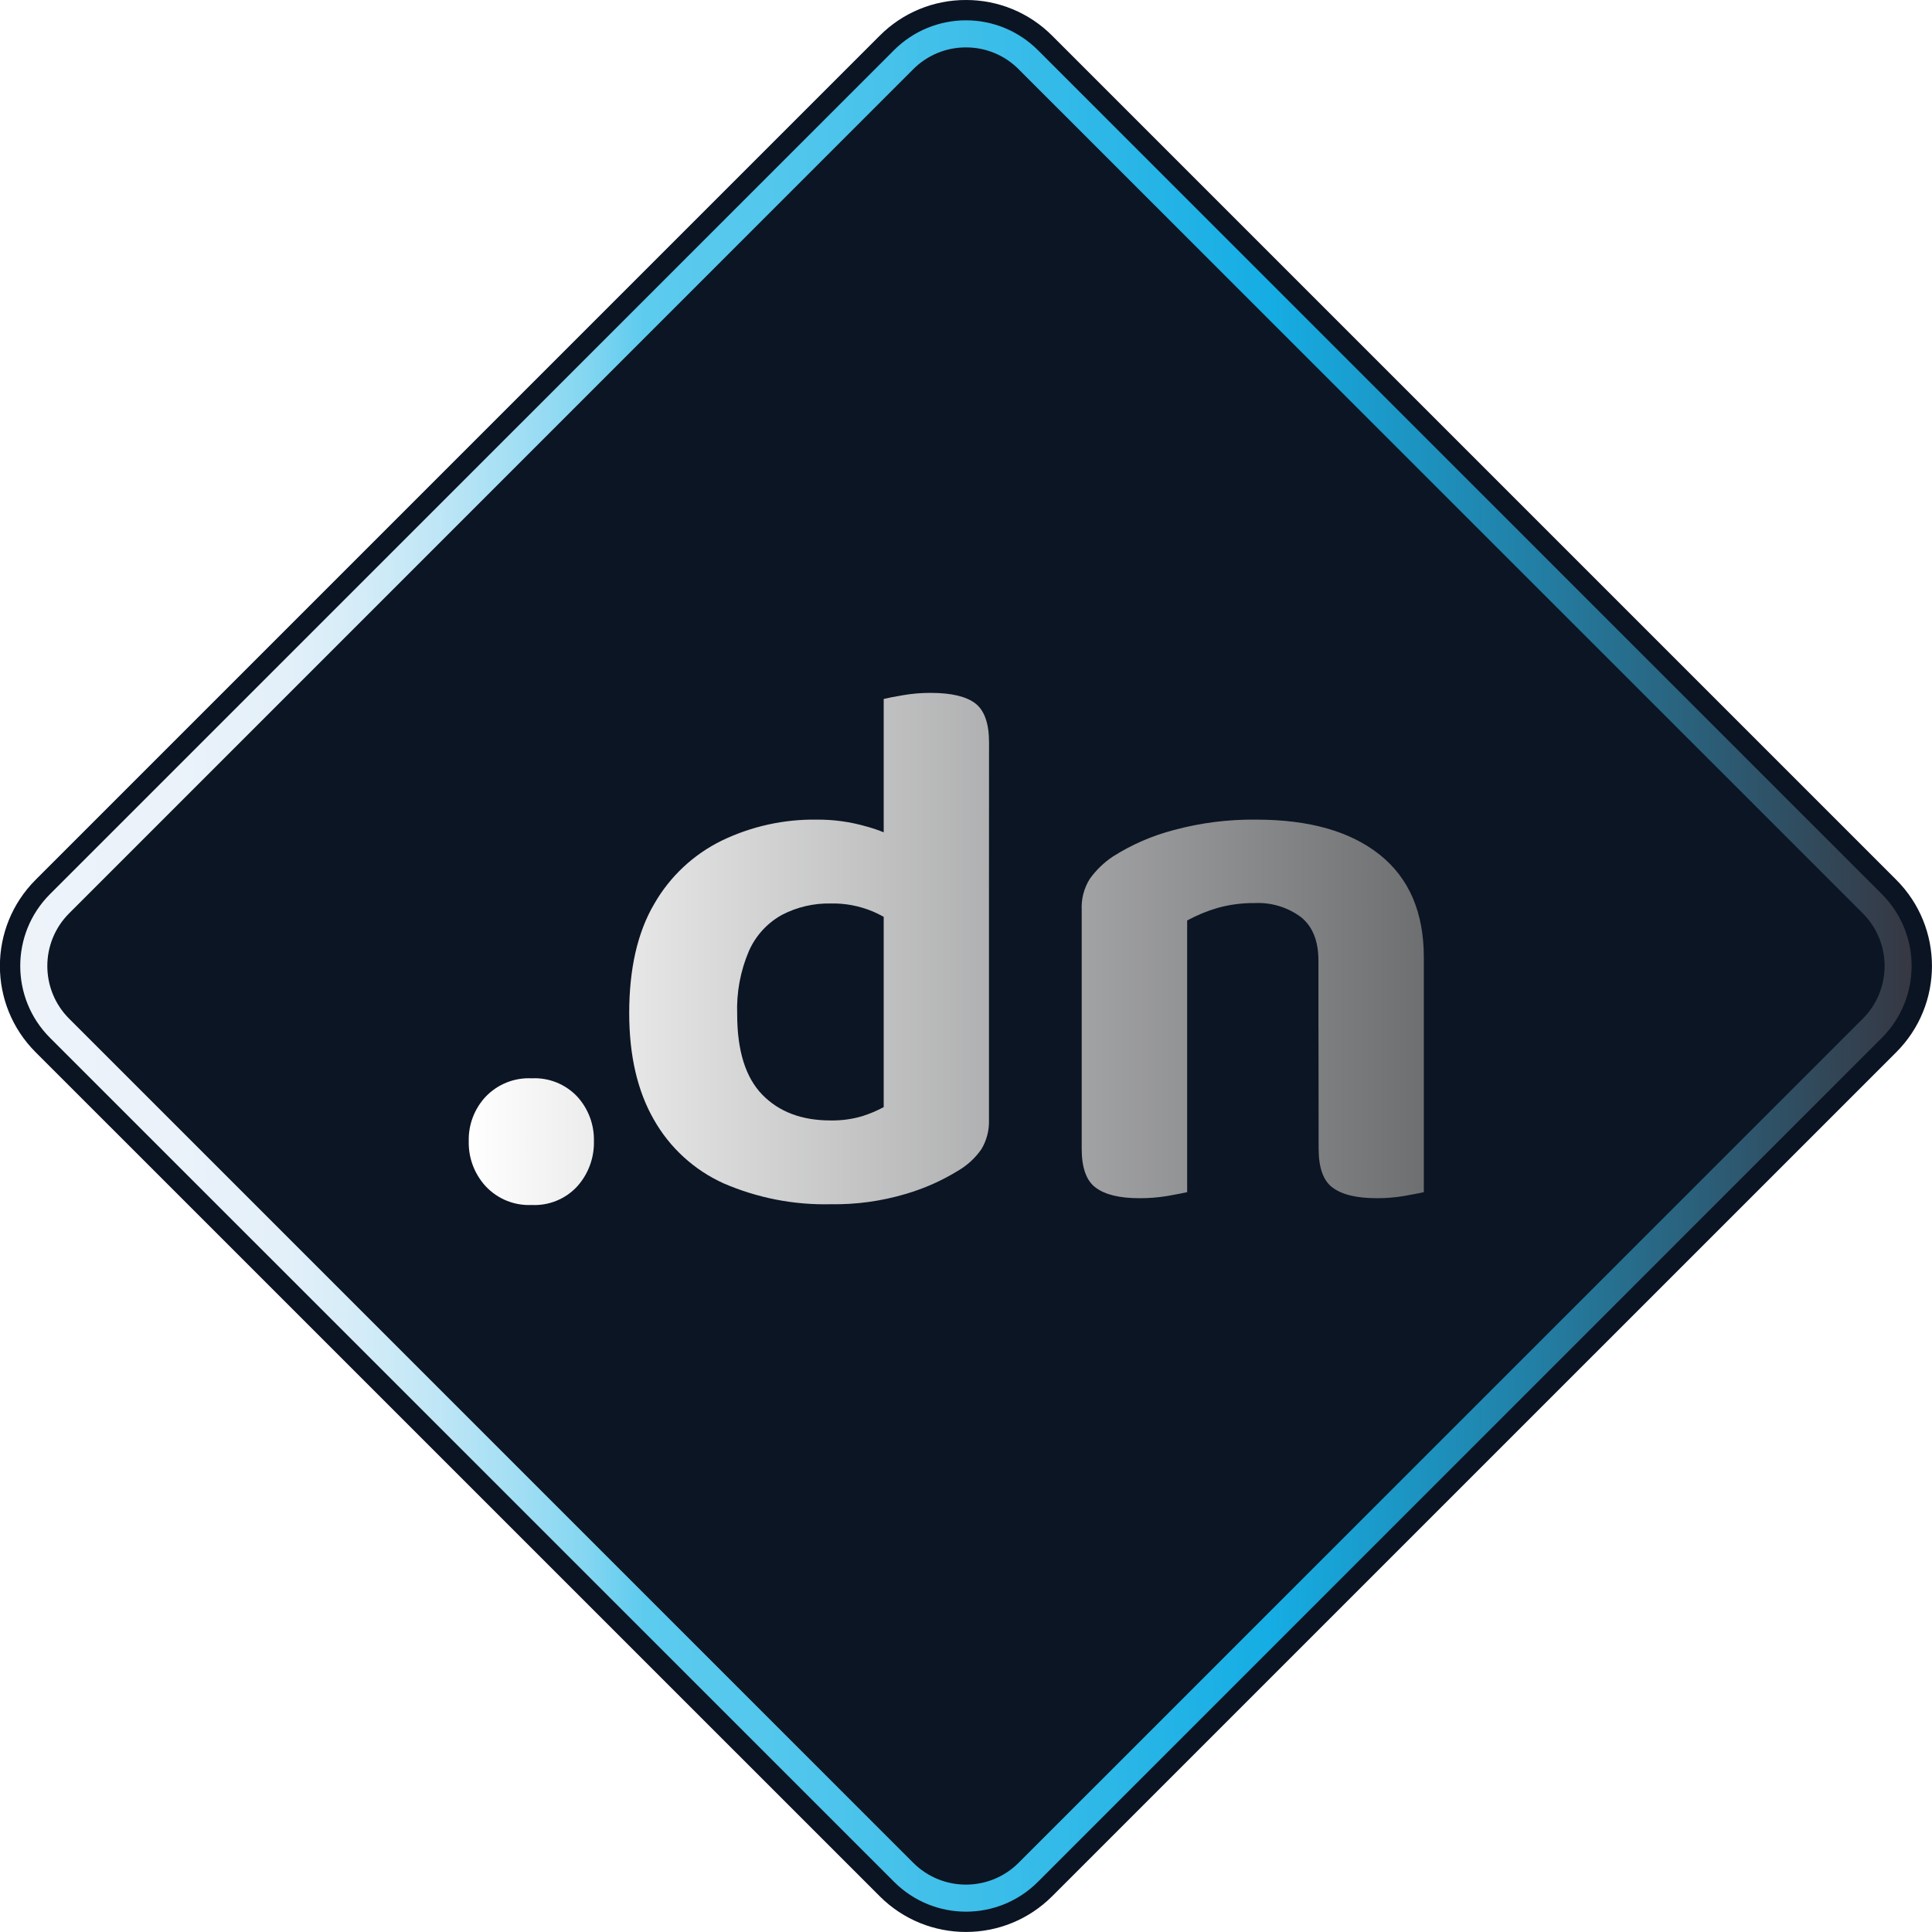
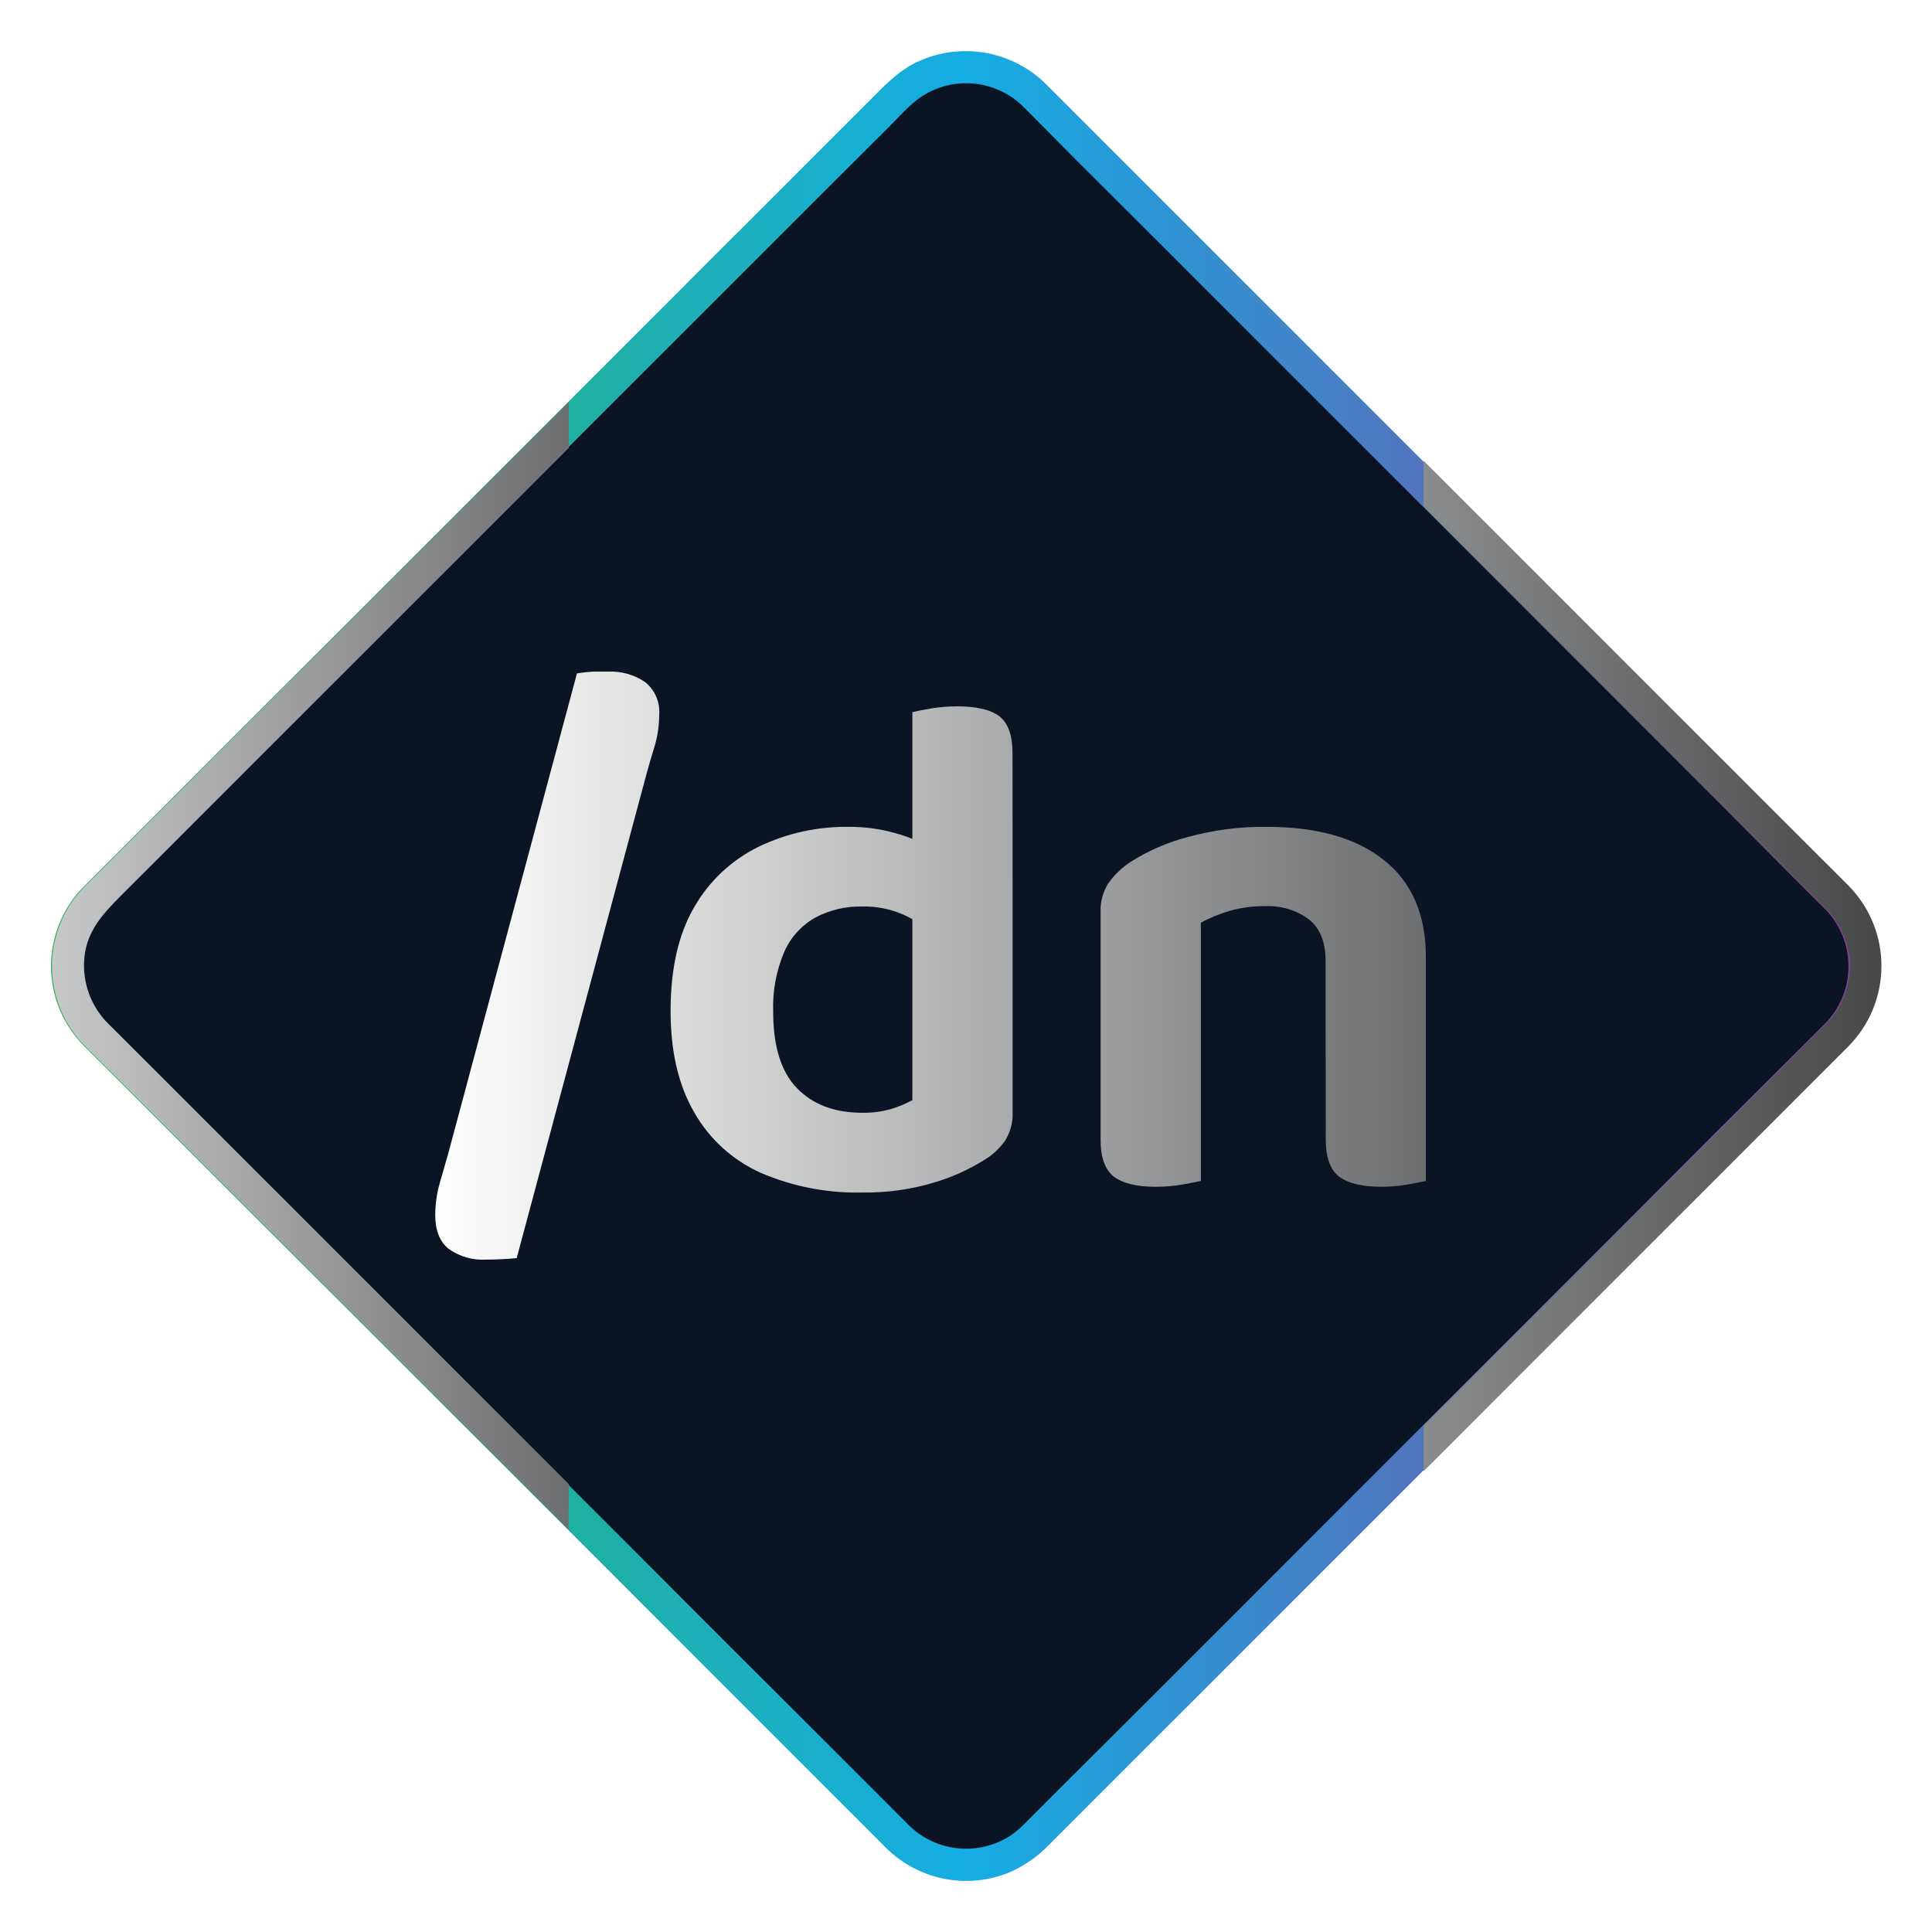
- <svg xmlns="http://www.w3.org/2000/svg" id="Layer_1" data-name="Layer 1" viewBox="0 0 285.2 285.22">
+ <svg xmlns="http://www.w3.org/2000/svg" viewBox="0 0 300 300">
  <defs>
-     <style>.cls-1{fill:#0c1523;}.cls-2{fill:#0b1423;}.cls-3{fill:url(#linear-gradient);}.cls-4{fill:url(#linear-gradient-2);}</style>
-     <linearGradient id="linear-gradient" x1="2.99" y1="142.61" x2="282.21" y2="142.61" gradientUnits="userSpaceOnUse">
-       <stop offset="0" stop-color="#eef3fa" />
-       <stop offset="0.08" stop-color="#ebf2fa" />
-       <stop offset="0.14" stop-color="#e3f0f9" />
-       <stop offset="0.18" stop-color="#d4ecf8" />
-       <stop offset="0.22" stop-color="#bfe6f6" />
-       <stop offset="0.26" stop-color="#a4dff4" />
-       <stop offset="0.3" stop-color="#83d6f1" />
-       <stop offset="0.33" stop-color="#5dcbee" />
-       <stop offset="0.33" stop-color="#5ccbee" />
-       <stop offset="0.41" stop-color="#51c6ec" />
-       <stop offset="0.55" stop-color="#33bae8" />
-       <stop offset="0.66" stop-color="#15ade4" />
-       <stop offset="0.8" stop-color="#227fa5" />
-       <stop offset="1" stop-color="#363742" />
+     <style>.cls-1{fill:#0b1423;}.cls-2{fill:url(#linear-gradient);}.cls-3{fill:url(#linear-gradient-2);}.cls-4{fill:url(#linear-gradient-5);}.cls-5{fill:url(#linear-gradient-6);}</style>
+     <linearGradient id="linear-gradient" x1="7.92" y1="150.02" x2="292.01" y2="150.02" gradientUnits="userSpaceOnUse">
+       <stop offset="0" stop-color="#2db34a" />
+       <stop offset="0.5" stop-color="#15ade4" />
+       <stop offset="1" stop-color="#8c3c96" />
    </linearGradient>
-     <linearGradient id="linear-gradient-2" x1="69.2" y1="140.09" x2="210.2" y2="140.09" gradientUnits="userSpaceOnUse">
+     <linearGradient id="linear-gradient-2" x1="67.53" y1="149.89" x2="221.41" y2="149.89" gradientUnits="userSpaceOnUse">
      <stop offset="0" stop-color="#fff" />
-       <stop offset="1" stop-color="#6e6f71" />
+       <stop offset="1" stop-color="#6d6e70" />
+     </linearGradient>
+     <linearGradient id="linear-gradient-5" x1="8.08" y1="150" x2="88.32" y2="150" gradientUnits="userSpaceOnUse">
+       <stop offset="0" stop-color="#c7c8ca" />
+       <stop offset="1" stop-color="#6d6e70" />
+     </linearGradient>
+     <linearGradient id="linear-gradient-6" x1="221.06" y1="150" x2="292.16" y2="150" gradientUnits="userSpaceOnUse">
+       <stop offset="0" stop-color="#8a8c8e" />
+       <stop offset="1" stop-color="#454749" />
    </linearGradient>
  </defs>
-   <path class="cls-1" d="M142.6,283.72a16.39,16.39,0,0,1-11.67-4.84L6.32,154.28a16.51,16.51,0,0,1,0-23.34L130.93,6.33a16.51,16.51,0,0,1,23.34,0l124.6,124.61a16.51,16.51,0,0,1,0,23.34l-124.6,124.6A16.39,16.39,0,0,1,142.6,283.72Z" />
-   <path class="cls-2" d="M142.6,3a15,15,0,0,1,10.61,4.39L277.81,132a15,15,0,0,1,0,21.21L153.21,277.82a15,15,0,0,1-21.22,0L7.38,153.21a15,15,0,0,1,0-21.21L132,7.39A15,15,0,0,1,142.6,3m0-3a17.88,17.88,0,0,0-12.73,5.27L5.26,129.88a18,18,0,0,0,0,25.46l124.61,124.6a18,18,0,0,0,25.46,0l124.61-124.6a18,18,0,0,0,0-25.46L155.33,5.27A17.88,17.88,0,0,0,142.6,0Z" />
-   <path class="cls-3" d="M142.6,7a10.92,10.92,0,0,1,7.78,3.22L275,134.83a11,11,0,0,1,0,15.56L150.38,275a11,11,0,0,1-15.56,0L10.21,150.39a11,11,0,0,1,0-15.56L134.82,10.22A10.92,10.92,0,0,1,142.6,7m0-4A15,15,0,0,0,132,7.39L7.38,132a15,15,0,0,0,0,21.21L132,277.82a15,15,0,0,0,21.22,0l124.6-124.61a15,15,0,0,0,0-21.21L153.21,7.39A15,15,0,0,0,142.6,3Z" />
-   <path class="cls-4" d="M69.2,168.48a9.28,9.28,0,0,1,2.52-6.6,8.8,8.8,0,0,1,6.77-2.69,8.63,8.63,0,0,1,6.72,2.69,9.42,9.42,0,0,1,2.47,6.6,9.64,9.64,0,0,1-2.47,6.67,8.56,8.56,0,0,1-6.72,2.74,8.73,8.73,0,0,1-6.77-2.74A9.5,9.5,0,0,1,69.2,168.48Z" />
-   <path class="cls-4" d="M130.46,163.44V129.17H146v36.18a7.85,7.85,0,0,1-1.12,4.31,10.83,10.83,0,0,1-3.47,3.19,31.73,31.73,0,0,1-7.73,3.42,36.57,36.57,0,0,1-11,1.51,37.57,37.57,0,0,1-15.85-3.08,22.44,22.44,0,0,1-10.3-9.41q-3.64-6.33-3.64-15.73,0-9.85,3.7-16.13a23.29,23.29,0,0,1,10-9.35,31.24,31.24,0,0,1,14-3.08,25.63,25.63,0,0,1,7.28,1,22.08,22.08,0,0,1,5.27,2.18v13a18,18,0,0,0-4.31-2.63,15.24,15.24,0,0,0-6.22-1.17,14.94,14.94,0,0,0-7.17,1.68,11.32,11.32,0,0,0-4.87,5.32,21.7,21.7,0,0,0-1.74,9.35q0,8.06,3.7,11.87t10.08,3.81a15.63,15.63,0,0,0,4.65-.62A18.07,18.07,0,0,0,130.46,163.44ZM146,132.31H130.46V103.19c.6-.15,1.55-.34,2.86-.56a23.4,23.4,0,0,1,4.08-.34c3.06,0,5.27.53,6.61,1.57s2,3,2,5.71Z" />
-   <path class="cls-4" d="M210.2,141.38V152H194.64V141.83q0-4.37-2.58-6.44a10.6,10.6,0,0,0-6.83-2.07,19.52,19.52,0,0,0-5.49.72,22.71,22.71,0,0,0-4.48,1.85V152H159.69v-17.7a7.9,7.9,0,0,1,1.18-4.53,13.17,13.17,0,0,1,3.41-3.31,31.74,31.74,0,0,1,9-3.92A44.61,44.61,0,0,1,185.45,121q11.76,0,18.26,5.2T210.2,141.38Zm-50.51,5.38h15.57V176c-.67.15-1.64.33-2.91.56a24.33,24.33,0,0,1-4.15.33q-4.37,0-6.44-1.56c-1.38-1-2.07-2.95-2.07-5.72Zm34.95,0H210.2V176c-.67.15-1.64.33-2.91.56a23.57,23.57,0,0,1-4,.33q-4.48,0-6.55-1.56c-1.38-1-2.07-2.95-2.07-5.72Z" />
+   <g id="Logo_10" data-name="Logo 10">
+     <rect class="cls-1" x="46.89" y="46.89" width="206.22" height="206.22" rx="15" transform="translate(-62.13 150) rotate(-45)" />
+     <path class="cls-2" d="M141.16,283.45l-3.71-3.72-10-10L112.69,255,94.94,237.22,75.8,218.09,56.92,199.21l-17-17L26.59,168.88l-8.24-8.24L16.69,159A12.75,12.75,0,0,1,13,148.7c.4-4.22,3-6.93,5.77-9.71l8.66-8.65L41.11,116.6,58.28,99.43l19-19L96.32,61.39l17.59-17.58,14.43-14.43L138,19.75c1.65-1.64,3.31-3.63,5.29-4.88a12.63,12.63,0,0,1,15.59,1.68l1,1L167,24.75,179.69,37.4l16.48,16.49,18.68,18.67,19.2,19.21,18.11,18.1,15.34,15.34,10.94,11c1.63,1.63,3.27,3.25,4.9,4.89a12.69,12.69,0,0,1-.19,18.09l-5.64,5.63L266,176.27,250.29,192,232,210.3l-19.14,19.13L194.33,248l-16.16,16.16L166,276.28l-6.51,6.51a16.2,16.2,0,0,1-2.58,2.24,12.65,12.65,0,0,1-15.75-1.58c-2.31-2.25-5.84,1.28-3.53,3.53a17.66,17.66,0,0,0,18.85,3.87,19.23,19.23,0,0,0,6.34-4.31l6.16-6.16,12-12,16.18-16.18,18.65-18.65L235.33,214l18.49-18.49,15.87-15.86,11.53-11.54,5.53-5.52a17.75,17.75,0,0,0,.2-25c-1.47-1.5-3-3-4.46-4.45l-10.8-10.8L256.36,107,238.15,88.8,218.76,69.4l-19-19L183.15,33.79,170.42,21.06l-7.12-7.12c-.5-.49-1-1-1.5-1.47a17.75,17.75,0,0,0-19.23-2.92c-3.12,1.42-5.36,3.88-7.73,6.25l-9.38,9.38L111,39.63,93.34,57.3,74.08,76.56,54.93,95.72,37.5,113.14,23.67,127l-8.62,8.62-1.83,1.83a17.57,17.57,0,0,0-.15,25l1.41,1.41,7.93,7.92,13.32,13.33L52.85,202.2l19,19,19.34,19.33,17.93,17.94,14.91,14.91,10,10,3.54,3.54C139.9,289.26,143.44,285.73,141.16,283.45Z" />
+     <g id="_dn" data-name="/dn">
+       <path class="cls-3" d="M100.23,120.77l-20,74.59c-.82.08-1.62.13-2.41.17s-1.55.06-2.29.06a9.11,9.11,0,0,1-5.88-1.68q-2.07-1.68-2.07-5.27a18.7,18.7,0,0,1,.72-5c.49-1.71.92-3.21,1.29-4.48l20-74.59a22.06,22.06,0,0,1,2.58-.28c.82,0,1.56,0,2.24,0a9.43,9.43,0,0,1,5.76,1.62,5.92,5.92,0,0,1,2.19,5.1,17.1,17.1,0,0,1-.73,4.92C101.14,117.49,100.68,119.13,100.23,120.77Z" />
+       <path class="cls-3" d="M141.67,170.84V136.56h15.57v36.18a7.82,7.82,0,0,1-1.12,4.31,10.77,10.77,0,0,1-3.48,3.19,31.46,31.46,0,0,1-7.72,3.42,36.62,36.62,0,0,1-11,1.51,37.57,37.57,0,0,1-15.85-3.08,22.44,22.44,0,0,1-10.3-9.41q-3.65-6.31-3.64-15.73,0-9.85,3.69-16.13a23.37,23.37,0,0,1,10-9.35,31.38,31.38,0,0,1,14-3.08,26,26,0,0,1,7.28,1,22.5,22.5,0,0,1,5.27,2.18v13a17.55,17.55,0,0,0-4.32-2.64,15.16,15.16,0,0,0-6.21-1.17,14.94,14.94,0,0,0-7.17,1.68,11.32,11.32,0,0,0-4.87,5.32,21.73,21.73,0,0,0-1.74,9.35q0,8.07,3.7,11.87t10.08,3.81a15.31,15.31,0,0,0,4.65-.62A18.93,18.93,0,0,0,141.67,170.84Zm15.57-31.14H141.67V110.58c.6-.15,1.55-.34,2.86-.56a24.41,24.41,0,0,1,4.08-.34c3.06,0,5.27.53,6.61,1.57s2,3,2,5.71Z" />
+       <path class="cls-3" d="M221.41,148.77v10.64H205.84V149.22c0-2.91-.85-5.06-2.57-6.44a10.6,10.6,0,0,0-6.83-2.07,19.15,19.15,0,0,0-5.49.73,21.87,21.87,0,0,0-4.48,1.84v16.13H170.9V141.72a7.91,7.91,0,0,1,1.18-4.54,13,13,0,0,1,3.41-3.3,31.18,31.18,0,0,1,9-3.92,44.22,44.22,0,0,1,12.21-1.57q11.76,0,18.26,5.21T221.41,148.77Zm-50.51,5.38h15.57v29.23c-.67.15-1.65.34-2.91.56a24.29,24.29,0,0,1-4.15.34c-2.91,0-5.06-.53-6.44-1.57s-2.07-3-2.07-5.71Zm34.94,0h15.57v29.23c-.67.15-1.64.34-2.91.56a23.55,23.55,0,0,1-4,.34c-3,0-5.17-.53-6.55-1.57s-2.08-3-2.08-5.71Z" />
+     </g>
+     <path class="cls-4" d="M88.32,230.45,26.75,168.88l-8.25-8.24L16.85,159A12.76,12.76,0,0,1,13.1,148.7c.4-4.22,3-6.93,5.77-9.71L77.39,80.48,88.32,69.55V62.48L74.23,76.56,55.08,95.72,37.65,113.14,23.82,127l-8.62,8.62-1.83,1.83a17.57,17.57,0,0,0-.15,25l1.41,1.41,7.93,7.92q6.66,6.68,13.33,13.33L53,202.2l19,19,16.28,16.28Z" />
+     <path class="cls-5" d="M287.1,137.59c-1.47-1.5-3-3-4.45-4.45L256.51,107,238.31,88.8,221.06,71.55v7.07q6.57,6.59,13.15,13.15l18.1,18.1,15.34,15.34,11,11c1.63,1.63,3.26,3.25,4.89,4.89a12.68,12.68,0,0,1-.19,18.09c-1.87,1.88-3.76,3.75-5.63,5.63L250.44,192l-18.3,18.3-11.08,11.08v7.07L235.49,214l45.89-45.89,5.52-5.52A17.75,17.75,0,0,0,287.1,137.59Z" />
+   </g>
</svg>
